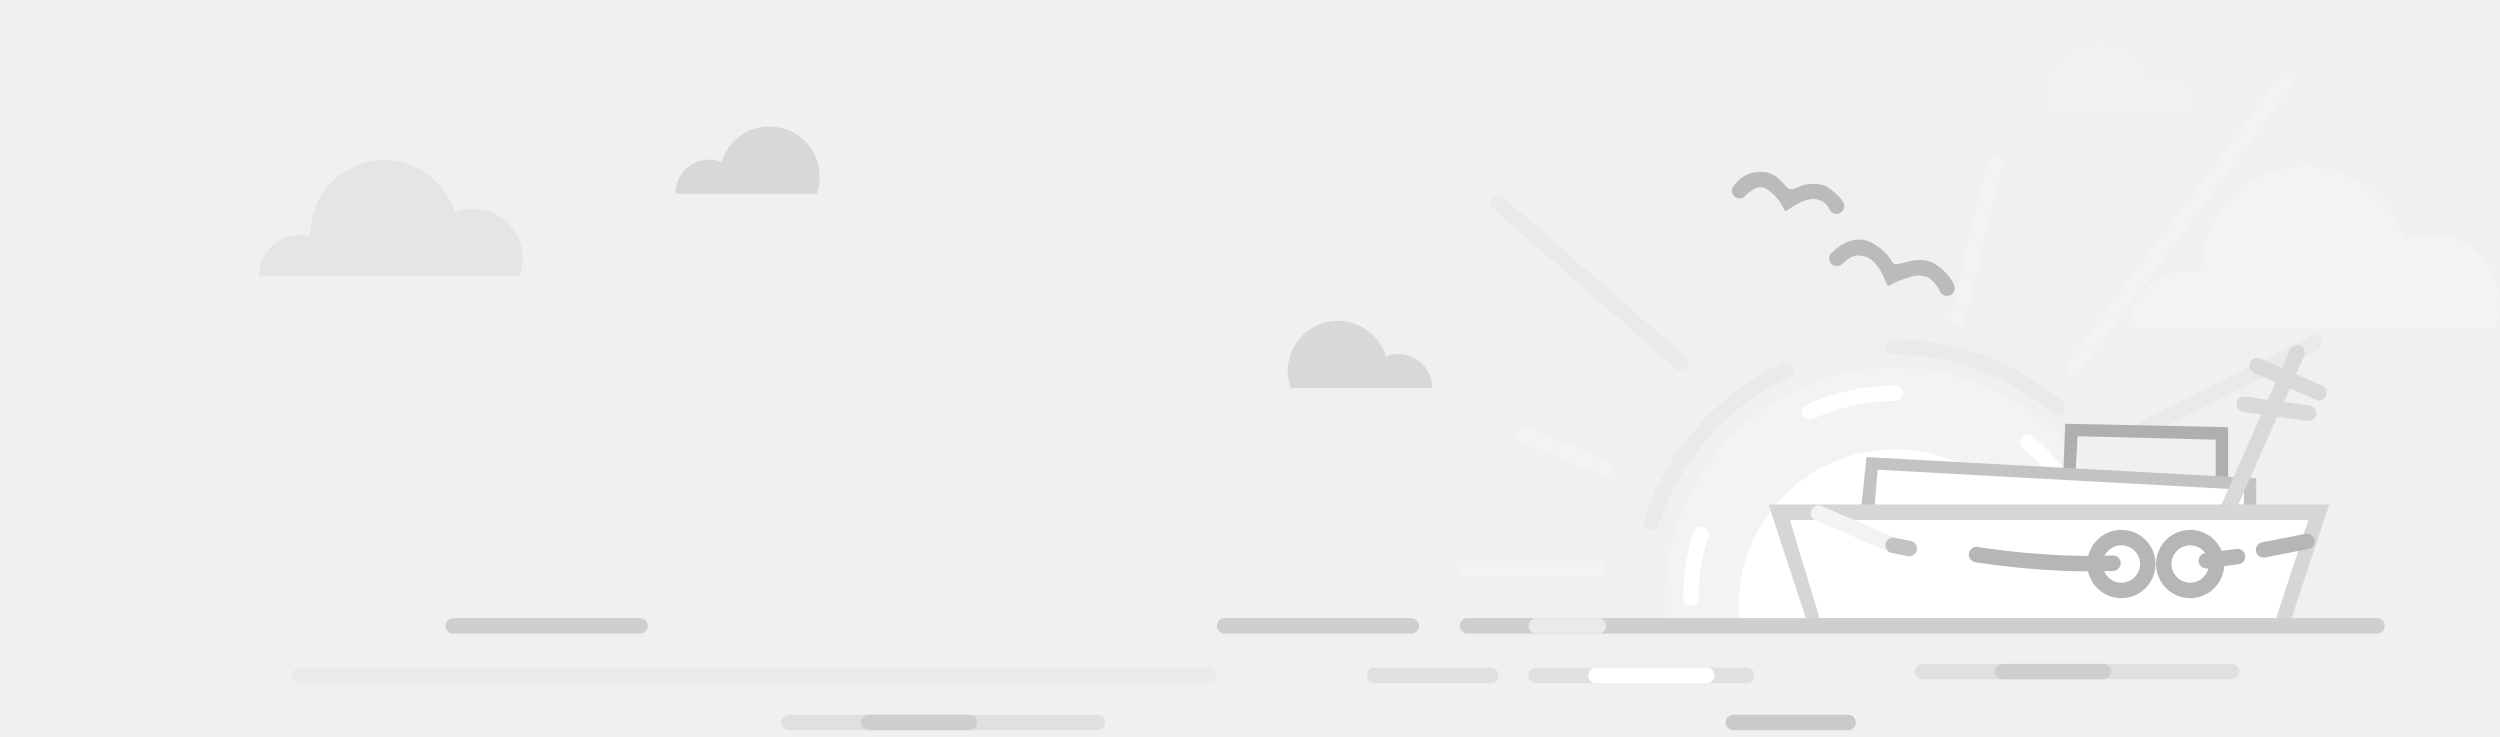
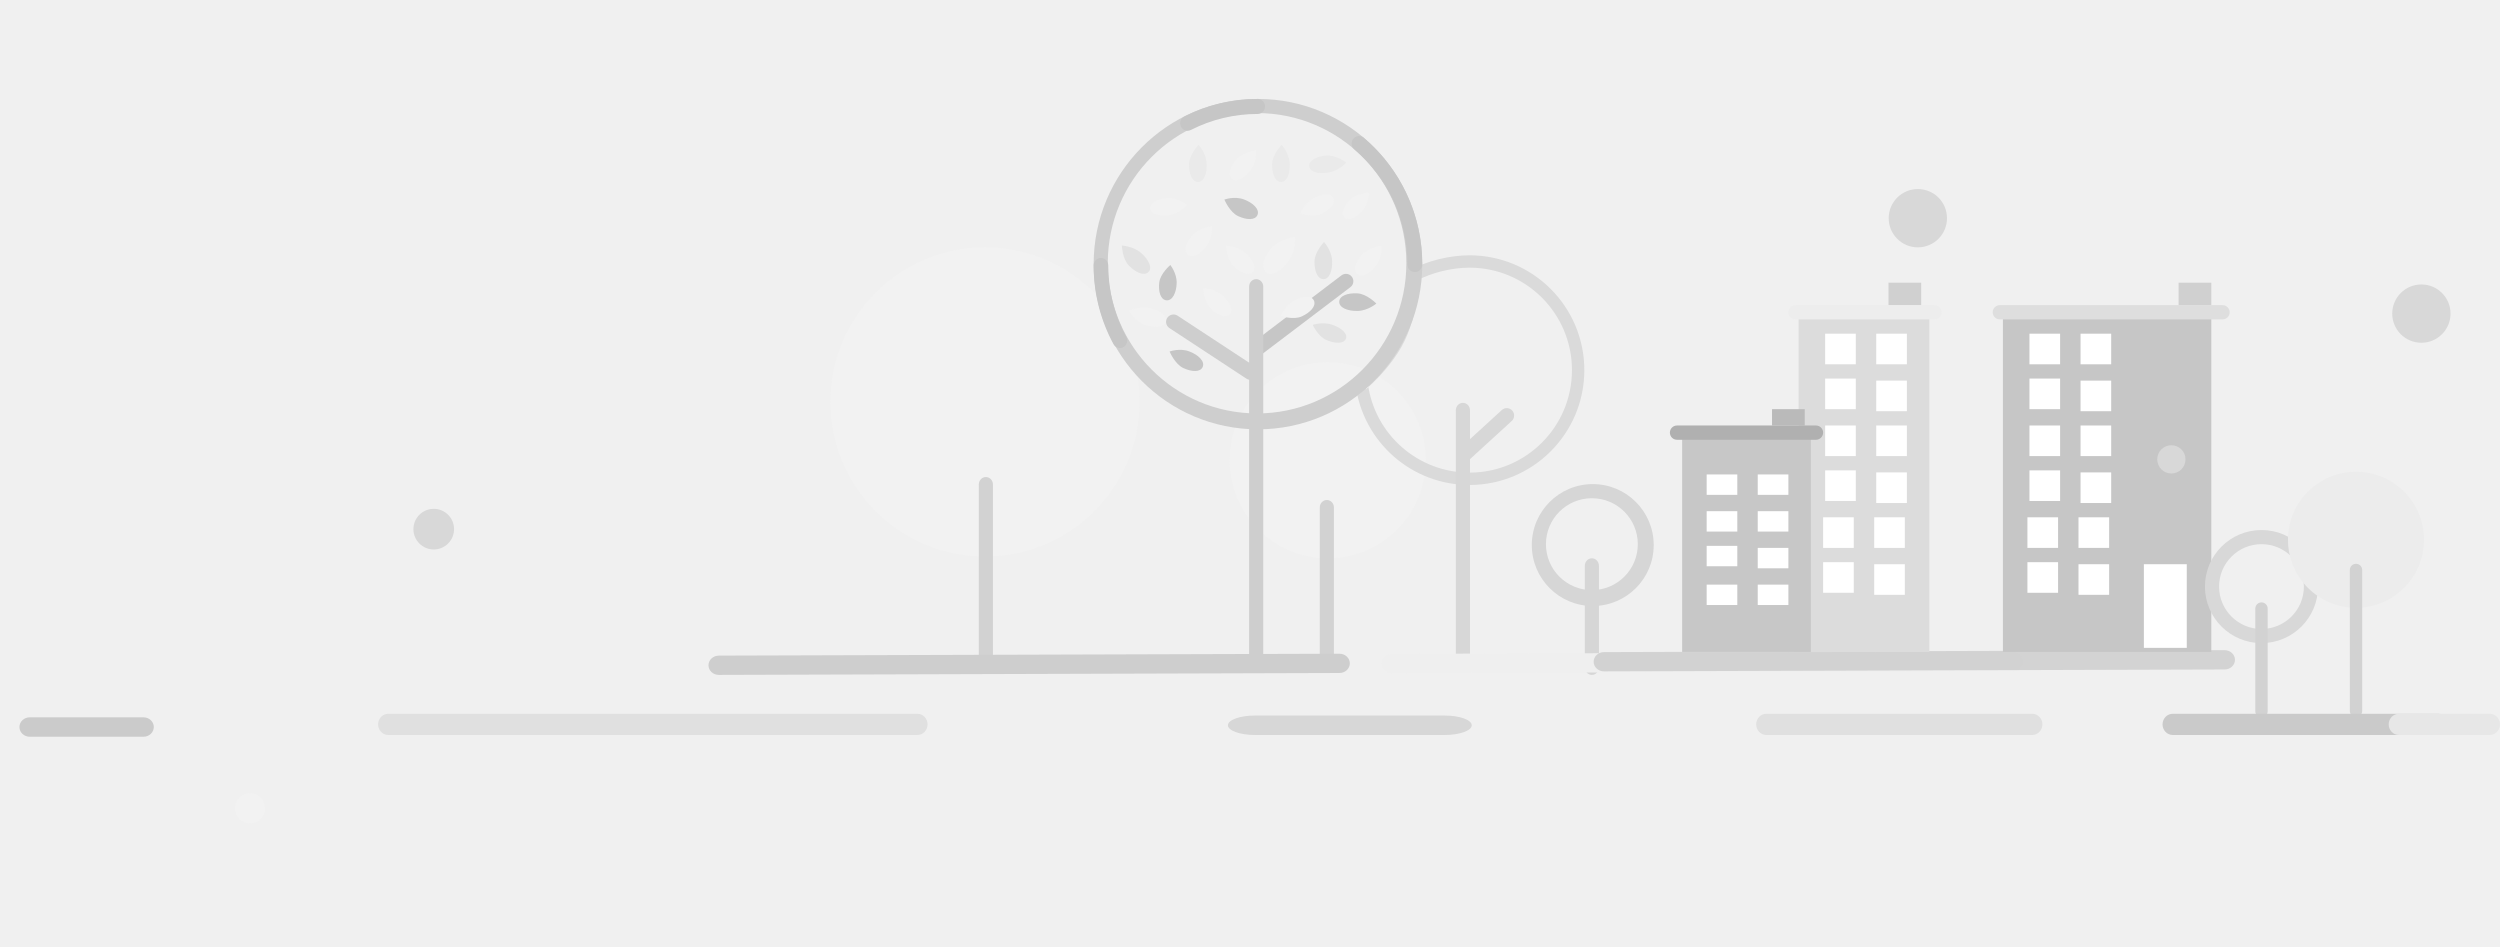
- <svg xmlns="http://www.w3.org/2000/svg" width="1358px" height="400px" viewBox="0 0 1358 400" version="1.1">
+ <svg xmlns="http://www.w3.org/2000/svg" width="1415px" height="536px" viewBox="0 0 1415 536" version="1.1">
  <defs />
-   <g id="Page-1" stroke="none" stroke-width="1" fill="none" fill-rule="evenodd">
-     <g id="illustration-hope" transform="translate(-1365, -103)">
-       <g id="right" transform="translate(1505, 127)">
-         <g id="sun" transform="translate(653.262, 13.99625)">
-           <path d="M360.438,300.569 C360.943,296.008 361.201,291.374 361.201,286.678 C361.201,217.631 305.228,161.657 236.182,161.657 C167.136,161.657 111.163,217.631 111.163,286.678 C111.163,291.374 111.422,296.008 111.926,300.569 L360.438,300.569 Z" id="Oval-40" fill="#F3F3F3" />
-           <path d="M320.689,300.569 C321.032,297.467 321.208,294.315 321.208,291.122 C321.208,244.163 283.141,206.095 236.182,206.095 C189.224,206.095 151.157,244.163 151.157,291.122 C151.157,294.315 151.333,297.467 151.676,300.569 L320.689,300.569 Z" id="Oval-40" fill="#FFFFFF" />
-           <path d="M351.299,286.573 C351.299,252.442 336.353,220.73 310.898,198.993 C309.135,197.487 306.484,197.696 304.978,199.46 C303.473,201.223 303.681,203.874 305.445,205.379 C329.051,225.537 342.902,254.925 342.902,286.573 C342.902,288.892 344.781,290.772 347.1,290.772 C349.419,290.772 351.299,288.892 351.299,286.573 L351.299,286.573 Z M236.182,171.454 C219.288,171.454 202.901,175.098 187.896,182.041 C185.792,183.015 184.875,185.51 185.849,187.615 C186.822,189.72 189.318,190.636 191.422,189.663 C205.328,183.229 220.512,179.852 236.182,179.852 C238.501,179.852 240.381,177.972 240.381,175.653 C240.381,173.334 238.501,171.454 236.182,171.454 L236.182,171.454 Z M126.62,251.148 C122.953,262.496 121.065,274.41 121.065,286.573 C121.065,288.892 122.945,290.772 125.264,290.772 C127.583,290.772 129.463,288.892 129.463,286.573 C129.463,275.289 131.213,264.246 134.611,253.73 C135.324,251.523 134.113,249.157 131.906,248.444 C129.7,247.731 127.333,248.942 126.62,251.148 L126.62,251.148 Z" id="Shape" fill="#FFFFFF" />
-           <path d="M17.532,75.243 L117.253,162.369 C118.999,163.895 121.652,163.716 123.178,161.97 C124.703,160.224 124.524,157.571 122.778,156.045 L23.057,68.919 C21.31,67.393 18.658,67.572 17.132,69.318 C15.606,71.064 15.785,73.717 17.532,75.243 L17.532,75.243 Z" id="Shape" fill="#EAEAEA" />
-           <path d="M327.128,180.157 C301.598,158.356 269.198,146.172 234.926,146.172 C232.607,146.172 230.727,148.052 230.727,150.371 C230.727,152.69 232.607,154.57 234.926,154.57 C267.179,154.57 297.652,166.028 321.675,186.543 C323.439,188.049 326.089,187.84 327.595,186.076 C329.101,184.313 328.892,181.663 327.128,180.157 L327.128,180.157 Z M175.34,159.237 C139.461,175.838 111.894,206.841 99.721,244.518 C99.008,246.725 100.219,249.092 102.426,249.805 C104.633,250.518 106.999,249.307 107.712,247.1 C119.163,211.657 145.108,182.478 178.866,166.858 C180.971,165.885 181.887,163.389 180.913,161.285 C179.94,159.18 177.444,158.263 175.34,159.237 L175.34,159.237 Z" id="Shape" fill="#EAEAEA" />
-           <path d="M33.738,202.278 L77.825,220.473 C79.969,221.358 82.424,220.337 83.308,218.194 C84.193,216.05 83.173,213.595 81.029,212.711 L36.942,194.515 C34.798,193.631 32.343,194.651 31.459,196.795 C30.574,198.939 31.595,201.393 33.738,202.278 L33.738,202.278 Z" id="Shape" fill="#F3F3F3" />
-           <path d="M286.334,49.408 L266.039,134.085 C265.499,136.34 266.889,138.607 269.144,139.147 C271.399,139.688 273.665,138.298 274.206,136.042 L294.5,51.365 C295.04,49.11 293.65,46.844 291.395,46.303 C289.14,45.763 286.874,47.153 286.334,49.408 L286.334,49.408 Z" id="Shape" fill="#F3F3F3" />
-           <path d="M462.089,144.605 L369.716,190.792 C367.642,191.829 366.801,194.351 367.838,196.426 C368.875,198.5 371.397,199.341 373.471,198.303 L465.845,152.116 C467.919,151.079 468.759,148.557 467.722,146.482 C466.685,144.408 464.163,143.568 462.089,144.605 L462.089,144.605 Z" id="Shape" fill="#EAEAEA" />
-           <path d="M445.898,2.399 L329.731,159.157 C328.35,161.02 328.741,163.649 330.604,165.03 C332.468,166.411 335.097,166.02 336.478,164.157 L452.645,7.399 C454.025,5.536 453.634,2.906 451.771,1.525 C449.908,0.144 447.278,0.536 445.898,2.399 L445.898,2.399 Z" id="Shape" fill="#F3F3F3" />
-           <path d="M4.199,275.376 L75.228,275.376 C77.547,275.376 79.427,273.496 79.427,271.177 C79.427,268.858 77.547,266.978 75.228,266.978 L4.199,266.978 C1.88,266.978 0,268.858 0,271.177 C0,273.496 1.88,275.376 4.199,275.376 L4.199,275.376 Z" id="Shape" fill="#F3F3F3" />
+   <g id="footer-illustration" stroke="none" stroke-width="1" fill="none" fill-rule="evenodd">
+     <g id="illustration" transform="translate(-1285, -33)">
+       <g id="Group" transform="translate(1296, 89)">
+         <g transform="translate(459, 0)">
+           <g id="Oval-6-+-Line" transform="translate(0, 83)">
+             <circle id="Oval-6" fill="#F2F2F2" cx="281.5" cy="121.5" r="55.5" />
+             <circle id="Oval-6" fill="#F2F2F2" cx="87.5" cy="88.5" r="87.5" />
+             <path d="M277,148.204 L277,235.796 C277,238.118 278.791,240 281,240 C283.209,240 285,238.118 285,235.796 L285,148.204 C285,145.882 283.209,144 281,144 C278.791,144 277,145.882 277,148.204 L277,148.204 Z" id="Shape" fill="#D2D2D2" />
+             <path d="M84,135.205 L84,235.795 C84,238.117 85.791,240 88,240 C90.209,240 92,238.117 92,235.795 L92,135.205 C92,132.883 90.209,131 88,131 C85.791,131 84,132.883 84,135.205 L84,135.205 Z" id="Shape" fill="#D2D2D2" />
+           </g>
+           <path d="M244.731,144.146 L294.345,106.51 C296.188,105.112 296.546,102.489 295.144,100.65 C293.742,98.812 291.112,98.455 289.269,99.854 L239.655,137.49 C237.812,138.888 237.454,141.511 238.856,143.35 C240.258,145.188 242.888,145.545 244.731,144.146 L244.731,144.146 Z" id="Shape" fill="#C6C6C6" />
+           <g id="tree" transform="translate(397, 218)" fill="#D6D6D6">
+             <path d="M34.5,69 C53.554,69 69,53.554 69,34.5 C69,15.446 53.554,0 34.5,0 C15.446,0 0,15.446 0,34.5 C0,53.554 15.446,69 34.5,69 L34.5,69 Z M34,60 C19.641,60 8,48.359 8,34 C8,19.641 19.641,8 34,8 C48.359,8 60,19.641 60,34 C60,48.359 48.359,60 34,60 L34,60 Z" id="Shape" />
+             <path d="M30,46.23 L30,103.77 C30,106.106 31.791,108 34,108 C36.209,108 38,106.106 38,103.77 L38,46.23 C38,43.894 36.209,42 34,42 C31.791,42 30,43.894 30,46.23 L30,46.23 Z" id="Shape" />
+           </g>
+           <g id="tree" transform="translate(297, 88)">
+             <path d="M0.303,74.183 C4.588,106.268 32.063,130.5 64.728,130.5 C100.626,130.5 129.728,101.399 129.728,65.5 C129.728,29.601 100.626,0.5 64.728,0.5 C53.582,0.5 40.954,3.606 31.706,8.622 L29.999,9.547 L29.881,11.485 L29.881,11.485 C29.881,11.484 29.881,11.484 29.881,11.484 C29.881,11.484 29.881,11.484 29.881,11.484 C29.881,11.484 29.881,11.484 29.881,11.484 C29.88,11.487 29.88,11.487 29.88,11.491 C29.879,11.504 29.879,11.504 29.878,11.527 C29.874,11.586 29.874,11.586 29.867,11.682 C29.854,11.861 29.838,12.073 29.818,12.316 C29.761,13.02 29.685,13.832 29.588,14.74 C29.312,17.345 28.926,20.182 28.415,23.15 C26.966,31.569 24.813,39.327 21.86,45.577 C19.831,49.872 16.975,54.239 13.504,58.56 C10.875,61.833 8.05,64.889 5.226,67.635 C4.239,68.594 3.326,69.445 2.509,70.176 C2.226,70.429 1.977,70.648 1.764,70.832 C1.642,70.938 1.561,71.006 1.527,71.035 L0.048,72.272 L0.303,74.183 L0.303,74.183 Z M7.241,73.256 L6.018,76.404 C6.242,76.217 6.636,75.876 7.177,75.392 C8.064,74.598 9.048,73.682 10.106,72.653 C13.123,69.719 16.139,66.457 18.961,62.944 C22.753,58.223 25.902,53.409 28.189,48.567 C31.455,41.655 33.766,33.327 35.314,24.338 C35.852,21.213 36.257,18.228 36.549,15.48 C36.652,14.514 36.733,13.646 36.795,12.886 C36.817,12.618 36.835,12.381 36.85,12.178 C36.858,12.064 36.858,12.064 36.863,11.987 C36.865,11.956 36.865,11.956 36.866,11.935 C36.867,11.926 36.867,11.926 36.867,11.92 C36.867,11.917 36.867,11.917 36.867,11.915 C36.867,11.914 36.867,11.914 36.867,11.913 C36.867,11.913 36.867,11.913 36.867,11.913 L36.867,11.912 L35.043,14.775 C43.25,10.324 54.731,7.5 64.728,7.5 C96.76,7.5 122.728,33.467 122.728,65.5 C122.728,97.533 96.76,123.5 64.728,123.5 C35.582,123.5 11.064,101.875 7.241,73.256 L7.241,73.256 Z" id="Shape" fill="#DADADA" />
+             <path d="M57,88.215 L57,230.785 C57,233.113 58.791,235 61,235 C63.209,235 65,233.113 65,230.785 L65,88.215 C65,85.887 63.209,84 61,84 C58.791,84 57,85.887 57,88.215 L57,88.215 Z" id="Shape" fill="#D7D7D7" />
+             <path d="M64.986,115.907 L88.638,94.279 C90.342,92.722 90.464,90.074 88.91,88.366 C87.357,86.657 84.717,86.535 83.014,88.093 L59.362,109.721 C57.658,111.278 57.536,113.926 59.09,115.634 C60.643,117.343 63.283,117.465 64.986,115.907 L64.986,115.907 Z" id="Shape" fill="#D7D7D7" />
+           </g>
+           <g id="tree" transform="translate(149, 0)">
+             <path d="M93,187 C144.362,187 186,145.139 186,93.5 C186,41.861 144.362,0 93,0 C41.638,0 0,41.861 0,93.5 C0,145.139 41.638,187 93,187 L93,187 Z M92.5,178 C45.832,178 8,139.944 8,93 C8,46.056 45.832,8 92.5,8 C139.168,8 177,46.056 177,93 C177,139.944 139.168,178 92.5,178 L92.5,178 Z" id="Shape" fill="#CECECE" />
+             <path d="M88,106.212 L88,318.788 C88,321.114 89.791,323 92,323 C94.209,323 96,321.114 96,318.788 L96,106.212 C96,103.886 94.209,102 92,102 C89.791,102 88,103.886 88,106.212 L88,106.212 Z" id="Shape" fill="#CECECE" />
+             <g id="Group" transform="translate(16, 26)">
+               <path d="M135.627,62.422 C139.099,58.23 146.956,57 146.956,57 C146.956,57 147.573,63.013 144.208,67.817 C140.843,72.621 136.18,75.35 133.431,73.324 C130.683,71.299 132.154,66.614 135.627,62.422 L135.627,62.422 Z" id="Path-50" fill="#F2F2F2" />
+               <path d="M25.47,30.048 C30.858,29.491 37,33.975 37,33.975 C37,33.975 33.007,38.58 27.243,39.636 C21.479,40.693 16.37,39.423 16.019,36.145 C15.669,32.867 20.083,30.605 25.47,30.048 L25.47,30.048 Z" id="Path-50" fill="#F2F2F2" />
+               <path d="M115.47,6.048 C120.858,5.491 127,9.975 127,9.975 C127,9.975 123.007,14.58 117.243,15.636 C111.479,16.693 106.37,15.423 106.019,12.145 C105.669,8.867 110.083,6.605 115.47,6.048 L115.47,6.048 Z" id="Path-50" fill="#EAEAEA" />
+               <path d="M64.627,8.422 C68.099,4.23 75.956,3 75.956,3 C75.956,3 76.573,9.013 73.208,13.817 C69.843,18.621 65.18,21.35 62.431,19.324 C59.683,17.299 61.154,12.614 64.627,8.422 L64.627,8.422 Z" id="Path-50" fill="#F2F2F2" />
+               <path d="M39.627,51.422 C43.099,47.23 50.956,46 50.956,46 C50.956,46 51.573,52.013 48.208,56.817 C44.843,61.621 40.18,64.35 37.431,62.324 C34.683,60.299 36.154,55.614 39.627,51.422 L39.627,51.422 Z" id="Path-50" fill="#F2F2F2" />
+               <path d="M84.352,58.698 C88.519,53.519 97.947,52 97.947,52 C97.947,52 98.687,59.428 94.65,65.362 C90.612,71.296 85.016,74.667 81.718,72.165 C78.419,69.664 80.184,63.876 84.352,58.698 L84.352,58.698 Z" id="Path-50" fill="#F2F2F2" />
+               <path d="M109.004,65.909 C109.099,60.516 114.405,55 114.405,55 C114.405,55 118.59,59.513 118.956,65.339 C119.321,71.165 117.405,76.058 114.034,75.999 C110.663,75.941 108.909,71.301 109.004,65.909 L109.004,65.909 Z" id="Path-50" fill="#E2E2E2" />
+               <path d="M85.004,10.909 C85.099,5.516 90.405,5.32907052e-15 90.405,5.32907052e-15 C90.405,5.32907052e-15 94.59,4.513 94.956,10.339 C95.321,16.165 93.405,21.058 90.034,20.999 C86.663,20.941 84.909,16.301 85.004,10.909 L85.004,10.909 Z" id="Path-50" fill="#EAEAEA" />
+               <path d="M38.004,10.909 C38.099,5.516 43.405,-8.8817842e-15 43.405,-8.8817842e-15 C43.405,-8.8817842e-15 47.59,4.513 47.956,10.339 C48.321,16.165 46.405,21.058 43.034,20.999 C39.663,20.941 37.909,16.301 38.004,10.909 L38.004,10.909 Z" id="Path-50" fill="#EAEAEA" />
+               <path d="M63.039,68.432 C59.194,64.573 59,57 59,57 C59,57 65.279,57.263 69.769,61.106 C74.259,64.95 76.433,69.725 73.971,72.03 C71.51,74.335 66.883,72.292 63.039,68.432 L63.039,68.432 Z" id="Path-50" fill="#F2F2F2" />
+               <path d="M50.039,92.432 C46.194,88.573 46,81 46,81 C46,81 52.279,81.263 56.769,85.106 C61.259,88.95 63.433,93.725 60.971,96.03 C58.51,98.335 53.883,96.292 50.039,92.432 L50.039,92.432 Z" id="Path-50" fill="#F2F2F2" />
+               <path d="M13.358,102.087 C8.003,100.489 4,93.833 4,93.833 C4,93.833 9.689,91.06 15.607,92.335 C21.525,93.61 25.865,96.825 24.853,100.058 C23.841,103.291 18.713,103.686 13.358,102.087 L13.358,102.087 Z" id="Path-50" fill="#F2F2F2" />
+               <path d="M4.039,68.432 C0.194,64.573 7.10542736e-14,57 7.10542736e-14,57 C7.10542736e-14,57 6.279,57.263 10.769,61.106 C15.259,64.95 17.433,69.725 14.971,72.03 C12.51,74.335 7.883,72.292 4.039,68.432 L4.039,68.432 Z" id="Path-50" fill="#E2E2E2" />
+               <path d="M133.273,84.033 C138.665,84.318 144,89.811 144,89.811 C144,89.811 139.34,93.831 133.499,93.991 C127.658,94.151 122.83,92.065 123.005,88.701 C123.179,85.336 127.882,83.747 133.273,84.033 L133.273,84.033 Z" id="Path-50" fill="#C6C6C6" />
+               <path d="M112.844,39.069 C108.039,41.293 101,38.834 101,38.834 C101,38.834 103.283,33.097 108.283,30.269 C113.283,27.441 118.389,27.087 119.711,30.175 C121.034,33.263 117.648,36.846 112.844,39.069 L112.844,39.069 Z" id="Path-50" fill="#F2F2F2" />
+               <path d="M101.844,97.069 C97.039,99.293 90,96.834 90,96.834 C90,96.834 92.283,91.097 97.283,88.269 C102.283,85.441 107.389,85.087 108.711,88.175 C110.034,91.263 106.648,94.846 101.844,97.069 L101.844,97.069 Z" id="Path-50" fill="#F2F2F2" />
+               <path d="M65.764,40.318 C60.955,38.082 58,30.96 58,30.96 C58,30.96 63.634,28.873 69.007,30.854 C74.38,32.835 78.053,36.563 76.729,39.668 C75.405,42.774 70.573,42.555 65.764,40.318 L65.764,40.318 Z" id="Path-50" fill="#C6C6C6" />
+               <path d="M34.764,126.318 C29.955,124.082 27,116.96 27,116.96 C27,116.96 32.634,114.873 38.007,116.854 C43.38,118.835 47.053,122.563 45.729,125.668 C44.405,128.774 39.573,128.555 34.764,126.318 L34.764,126.318 Z" id="Path-50" fill="#C6C6C6" />
+               <path d="M115.764,110.459 C110.955,108.409 108,101.88 108,101.88 C108,101.88 113.634,99.967 119.007,101.783 C124.38,103.598 128.053,107.016 126.729,109.863 C125.405,112.71 120.573,112.509 115.764,110.459 L115.764,110.459 Z" id="Path-50" fill="#E2E2E2" />
+               <path d="M129.128,31.057 C132.718,27.426 140,27 140,27 C140,27 139.952,32.733 136.398,36.952 C132.845,41.171 128.32,43.31 126.021,41.142 C123.723,38.973 125.539,34.689 129.128,31.057 L129.128,31.057 Z" id="Path-50" fill="#F2F2F2" />
+               <path d="M21.126,77.951 C21.691,72.82 27.407,68 27.407,68 C27.407,68 31.143,72.647 30.996,78.229 C30.848,83.811 28.53,88.316 25.209,87.983 C21.888,87.649 20.562,83.082 21.126,77.951 L21.126,77.951 Z" id="Path-50" fill="#C6C6C6" />
+             </g>
+             <path d="M0,94.187 C0,110.007 3.908,125.262 11.256,138.829 C12.353,140.855 14.863,141.595 16.86,140.482 C18.857,139.368 19.587,136.822 18.489,134.795 C11.807,122.457 8.254,108.588 8.254,94.187 C8.254,91.875 6.406,90 4.127,90 C1.848,90 0,91.875 0,94.187 L0,94.187 Z M186,93.764 C186,65.746 173.745,39.73 152.915,22 C151.141,20.49 148.49,20.716 146.992,22.503 C145.494,24.29 145.718,26.963 147.491,28.472 C166.45,44.609 177.594,68.267 177.594,93.764 C177.594,96.104 179.476,98 181.797,98 C184.118,98 186,96.104 186,93.764 L186,93.764 Z M92.817,0 C78.213,0 64.084,3.437 51.309,9.948 C49.244,11 48.409,13.555 49.445,15.654 C50.48,17.752 52.994,18.6 55.059,17.548 C66.677,11.627 79.523,8.502 92.817,8.502 C95.127,8.502 97,6.599 97,4.251 C97,1.903 95.127,0 92.817,0 L92.817,0 Z" id="Shape" fill="#C6C6C6" />
+           </g>
+           <path d="M240.109,151.317 L196.542,122.695 C194.6,121.419 191.984,121.949 190.7,123.879 C189.415,125.808 189.949,128.407 191.891,129.683 L235.458,158.305 C237.4,159.581 240.016,159.051 241.3,157.121 C242.585,155.192 242.051,152.593 240.109,151.317 L240.109,151.317 Z" id="Shape" fill="#CECECE" />
        </g>
-         <path d="M974.685,37.166 C973.64,34.272 973.07,31.152 973.07,27.898 C973.07,12.835 985.281,0.624 1000.344,0.624 C1012.629,0.624 1023.018,8.748 1026.43,19.916 C1028.518,19.086 1030.794,18.63 1033.177,18.63 C1043.268,18.63 1051.448,26.81 1051.448,36.901 C1051.448,36.989 1051.447,37.078 1051.446,37.166 L974.685,37.166 Z" id="Oval-8" fill="#F2F2F2" />
-         <path d="M1215.323,154.906 C1216.973,150.663 1217.878,146.048 1217.878,141.222 C1217.878,120.364 1200.97,103.455 1180.112,103.455 C1175.186,103.455 1170.48,104.398 1166.165,106.114 C1159.111,83.027 1137.637,66.235 1112.242,66.235 C1081.106,66.235 1055.866,91.476 1055.866,122.612 C1055.866,123.108 1055.873,123.602 1055.885,124.095 C1053.425,123.484 1050.852,123.159 1048.203,123.159 C1030.671,123.159 1016.458,137.373 1016.458,154.906 L1215.323,154.906 Z" id="Oval-8" fill="#F3F3F3" />
-         <path d="M561.104,186.85 C560.059,183.957 559.489,180.836 559.489,177.582 C559.489,162.519 571.7,150.308 586.762,150.308 C599.048,150.308 609.436,158.432 612.849,169.601 C614.936,168.771 617.213,168.314 619.596,168.314 C629.687,168.314 637.866,176.494 637.866,186.585 C637.866,186.674 637.866,186.762 637.865,186.85 L561.104,186.85 Z" id="Oval-8" fill-opacity="0.1" fill="#000000" />
-         <path d="M817.532,77.835 C821.556,78.883 825.803,84.19 826.664,85.398 C826.962,85.816 829.832,90.856 829.832,90.856 C829.832,90.856 834.391,87.852 834.708,87.667 C835.622,87.133 842.2,82.987 847.288,84.336 C852.377,85.685 853.595,89.443 853.726,89.666 C854.707,91.845 857.188,92.8 859.307,91.859 C861.427,90.918 862.382,88.437 861.441,86.317 C861.341,86.093 860.292,84.341 859.835,83.747 C858.594,82.133 853.766,77.835 850.966,76.787 C847.831,75.613 843.779,75.666 840.4,76.3 C837.902,76.769 834.708,79.102 832.618,78.74 C830.732,78.414 829.171,75.941 827.625,74.441 C824.96,71.855 822.328,70.081 819.332,69.595 C814.979,68.891 809.76,69.528 805.306,73.194 C804.289,74.031 801.747,76.821 801.527,77.126 C800.173,79.008 800.601,81.632 802.483,82.987 C804.366,84.341 806.99,83.913 808.344,82.03 C808.407,81.943 813.508,76.787 817.532,77.835 Z" id="Shape" fill="#BBBBBB" />
-         <path d="M863.706,116.837 C866.958,114.59 869.261,114.345 872.866,115.298 C878.69,116.837 881.724,123.567 882.68,125.232 C882.786,125.416 885.529,131.497 885.529,131.497 C885.529,131.497 890.398,128.974 890.741,128.818 C891.731,128.364 898.703,125.996 900.802,125.743 C903.347,125.436 904.807,125.92 906.507,126.453 C910.439,127.685 913.612,133.815 913.638,133.881 C914.336,136.037 916.704,137.247 918.91,136.532 C921.116,135.818 922.325,133.45 921.611,131.244 C921.517,130.956 921.361,130.556 921.131,130.062 C920.787,129.324 920.344,128.526 919.792,127.685 C918.279,125.381 916.187,123.115 913.438,121.036 C912.656,120.444 911.828,119.875 910.954,119.329 C907.859,117.397 904.071,116.889 899.795,117.406 C896.979,117.746 890.871,119.943 889.326,119.523 C887.803,119.109 887.274,116.814 885.532,114.825 C882.944,111.87 879.977,109.449 876.594,107.773 C870.548,104.777 864.438,106.123 858.932,109.928 C857.804,110.708 854.92,113.313 854.669,113.595 C853.125,115.325 853.277,117.98 855.007,119.523 C856.738,121.067 859.392,120.915 860.936,119.185 C861.019,119.091 862.93,117.373 863.706,116.837 Z" id="Shape" fill="#BBBBBB" />
-         <path d="M847.35,313.795 L1100.426,315.277 L1120.072,255.082 L1084.486,254.211 L1082.633,238.496 L879.857,228.229 L875.779,254.676 L830.17,255.047 L847.35,313.795 Z" id="Path-244" fill="#FFFFFF" />
-         <g id="ship" transform="translate(820.5141, 163.0563)">
-           <path d="M168.038,49.924 L243.069,51.778 L243.069,72.387 C243.069,74.242 244.573,75.746 246.428,75.746 C248.284,75.746 249.787,74.242 249.787,72.387 L249.787,48.25 L249.787,44.959 L246.498,44.892 L164.62,43.207 L161.324,43.139 L161.194,46.433 L160.388,66.888 C160.315,68.741 161.758,70.303 163.612,70.376 C165.465,70.45 167.027,69.006 167.101,67.152 L168.038,49.924 Z" id="Shape" fill="#AFAFAF" />
-           <path d="M59.406,68.113 L258.375,78.979 L258.375,89.629 C258.375,91.484 265.094,91.484 265.094,89.629 L265.094,75.932 L265.094,72.75 L261.917,72.578 L56.563,61.404 L53.37,61.231 L53.039,64.411 L50.629,87.449 C50.438,89.294 57.619,89.294 57.811,87.449 L59.406,68.113 Z" id="Shape" fill="#C3C3C3" />
-           <path d="M253.318,91.625 L291.107,6.248 C292.046,4.128 291.088,1.648 288.967,0.709 C286.847,-0.229 284.367,0.729 283.428,2.849 L245.639,88.226 C244.7,90.347 245.658,92.827 247.779,93.765 C249.899,94.704 252.379,93.746 253.318,91.625 L253.318,91.625 Z" id="Shape" fill="#D9D9D9" />
-           <path d="M263.891,15.394 L297.481,30.09 C299.606,31.019 302.081,30.05 303.011,27.926 C303.94,25.801 302.972,23.326 300.847,22.396 L267.257,7.7 C265.132,6.771 262.657,7.739 261.727,9.864 C260.798,11.988 261.766,14.464 263.891,15.394 L263.891,15.394 Z" id="Shape" fill="#D9D9D9" />
-           <path d="M257.994,36.7 L292.984,41.598 C295.28,41.92 297.402,40.319 297.724,38.022 C298.046,35.726 296.444,33.603 294.148,33.282 L259.158,28.383 C256.861,28.061 254.739,29.663 254.418,31.959 C254.096,34.256 255.697,36.378 257.994,36.7 L257.994,36.7 Z" id="Shape" fill="#D9D9D9" />
-           <path d="M0.152,86.96 L22.419,154.849 L281.891,156.072 L304.706,86.96 L0.152,86.96 Z M11.753,95.358 L293.391,95.358 L275.858,148.821 L27.877,148.821 L11.753,95.358 Z" id="Shape" fill="#D6D6D6" />
-           <path d="M25.63,95.531 L66.219,113.027 C68.348,113.945 70.818,112.962 71.736,110.833 C72.654,108.703 71.672,106.233 69.543,105.315 L28.954,87.819 C26.825,86.902 24.354,87.884 23.436,90.013 C22.518,92.143 23.501,94.613 25.63,95.531 L25.63,95.531 Z" id="Shape" fill="#F3F3F3" />
-           <path d="M67.057,113.288 L75.805,115.038 C78.078,115.492 80.29,114.018 80.745,111.744 C81.2,109.47 79.725,107.258 77.451,106.803 L68.704,105.053 C66.43,104.599 64.218,106.073 63.763,108.347 C63.308,110.621 64.783,112.833 67.057,113.288 L67.057,113.288 Z" id="Shape" fill="#C3C3C3" />
-           <path d="M238.514,121.687 L255.444,119.448 C257.743,119.144 259.36,117.034 259.056,114.735 C258.752,112.436 256.642,110.819 254.343,111.123 L237.413,113.362 C235.114,113.666 233.496,115.776 233.801,118.075 C234.105,120.374 236.215,121.991 238.514,121.687 L238.514,121.687 Z" id="Shape" fill="#B6B6B6" />
-           <path d="M269.873,115.742 L293.316,111.193 C295.592,110.752 297.08,108.548 296.638,106.272 C296.196,103.995 293.993,102.508 291.716,102.949 L268.273,107.498 C265.997,107.94 264.509,110.143 264.951,112.42 C265.393,114.696 267.596,116.184 269.873,115.742 L269.873,115.742 Z" id="Shape" fill="#B6B6B6" />
-           <path d="M229.184,137.863 C239.426,137.863 247.729,129.56 247.729,119.318 C247.729,109.076 239.426,100.773 229.184,100.773 C218.942,100.773 210.64,109.076 210.64,119.318 C210.64,129.56 218.942,137.863 229.184,137.863 L229.184,137.863 Z M229.184,129.465 C223.58,129.465 219.037,124.922 219.037,119.318 C219.037,113.714 223.58,109.171 229.184,109.171 C234.788,109.171 239.331,113.714 239.331,119.318 C239.331,124.922 234.788,129.465 229.184,129.465 L229.184,129.465 Z" id="Shape" fill="#B6B6B6" />
-           <path d="M191.819,137.863 C202.061,137.863 210.364,129.56 210.364,119.318 C210.364,109.076 202.061,100.773 191.819,100.773 C181.578,100.773 173.275,109.076 173.275,119.318 C173.275,129.56 181.578,137.863 191.819,137.863 L191.819,137.863 Z M191.819,129.465 C186.215,129.465 181.672,124.922 181.672,119.318 C181.672,113.714 186.215,109.171 191.819,109.171 C197.424,109.171 201.967,113.714 201.967,119.318 C201.967,124.922 197.424,129.465 191.819,129.465 L191.819,129.465 Z" id="Shape" fill="#B6B6B6" />
-           <path d="M112.462,118.34 C112.527,118.351 112.648,118.371 112.823,118.399 C113.109,118.446 113.447,118.499 113.833,118.56 C114.932,118.731 116.21,118.921 117.652,119.125 C121.764,119.708 126.385,120.29 131.415,120.833 C150.24,122.867 169.386,123.814 187.303,123.069 C187.367,123.066 187.367,123.066 187.431,123.063 C189.748,122.966 191.548,121.009 191.45,118.692 C191.353,116.375 189.396,114.576 187.079,114.673 C187.016,114.676 187.016,114.676 186.954,114.678 C169.509,115.403 150.759,114.476 132.316,112.484 C127.383,111.951 122.853,111.381 118.831,110.811 C117.426,110.611 116.187,110.427 115.125,110.262 C114.755,110.204 114.435,110.153 114.165,110.11 C114.006,110.084 113.902,110.067 113.852,110.058 C111.566,109.674 109.4,111.217 109.016,113.504 C108.632,115.791 110.175,117.956 112.462,118.34 L112.462,118.34 Z" id="Shape" fill="#B6B6B6" />
+         <path d="M1128.13,323.92 C1131.372,323.92 1134,321.475 1134,318.46 C1134,315.444 1131.372,313 1128.13,313 L776.87,314.08 C773.628,314.08 771,316.525 771,319.54 C771,322.556 773.628,325 776.87,325 L1128.13,323.92 Z" id="Shape" fill="#EFEFEF" />
+         <path d="M747.13,324.92 C750.372,324.92 753,322.475 753,319.46 C753,316.444 750.372,314 747.13,314 L395.87,315.08 C392.628,315.08 390,317.525 390,320.54 C390,323.556 392.628,326 395.87,326 L747.13,324.92 Z" id="Shape" fill="#CECECE" />
+         <rect id="Rectangle-30" fill-opacity="0.109" fill="#000000" transform="translate(753.2348, 354.7167) rotate(-180) translate(-753.2348, -354.7167) " x="684.47" y="349.433" width="138" height="11" rx="15.36" />
+         <path d="M508.25,360 C511.425,360 514,357.314 514,354 C514,350.686 511.425,348 508.25,348 L208.75,348 C205.575,348 203,350.686 203,354 C203,357.314 205.575,360 208.75,360 L508.25,360 Z" id="Shape" fill="#E0E0E0" />
+         <path d="M988.761,360 L1139.239,360 C1142.421,360 1145,357.314 1145,354 C1145,350.686 1142.421,348 1139.239,348 L988.761,348 C985.579,348 983,350.686 983,354 C983,357.314 985.579,360 988.761,360 L988.761,360 Z" id="Shape" fill="#E0E0E0" />
+         <path d="M1248.13,322.92 C1251.372,322.92 1254,320.475 1254,317.46 C1254,314.444 1251.372,312 1248.13,312 L896.87,313.08 C893.628,313.08 891,315.525 891,318.54 C891,321.556 893.628,324 896.87,324 L1248.13,322.92 Z" id="Shape" fill-opacity="0.123" fill="#000000" />
+         <g transform="translate(933, 104)">
+           <rect id="Rectangle-29" fill="#D0D0D0" x="124.887" y="0" width="18.502" height="12.702" />
+           <rect id="Rectangle-29" fill="#D0D0D0" x="289.091" y="0" width="18.502" height="12.702" />
+           <rect id="Rectangle-29" fill="#DCDCDC" x="74.007" y="15.011" width="74.007" height="193.989" />
+           <rect id="Rectangle-29" fill="#C6C6C6" x="189.644" y="15.011" width="117.949" height="193.989" />
+           <g transform="translate(89.04, 28.8674)" id="Rectangle-33" fill="#FFFFFF">
+             <rect x="0" y="0" width="17.345" height="17.32" />
+             <rect x="0" y="25.403" width="17.345" height="17.32" />
+             <rect x="0" y="51.961" width="17.345" height="17.32" />
+             <rect x="0" y="77.365" width="17.345" height="17.32" />
+             <rect x="28.909" y="0" width="17.345" height="17.32" />
+             <rect x="28.909" y="26.558" width="17.345" height="17.32" />
+             <rect x="28.909" y="51.961" width="17.345" height="17.32" />
+             <rect x="28.909" y="78.519" width="17.345" height="17.32" />
+           </g>
+           <g transform="translate(204.6764, 28.8674)" id="Rectangle-33" fill="#FFFFFF">
+             <rect x="0" y="0" width="17.345" height="17.32" />
+             <rect x="0" y="25.403" width="17.345" height="17.32" />
+             <rect x="0" y="51.961" width="17.345" height="17.32" />
+             <rect x="0" y="77.365" width="17.345" height="17.32" />
+             <rect x="28.909" y="0" width="17.345" height="17.32" />
+             <rect x="28.909" y="26.558" width="17.345" height="17.32" />
+             <rect x="28.909" y="51.961" width="17.345" height="17.32" />
+             <rect x="28.909" y="78.519" width="17.345" height="17.32" />
+           </g>
+           <g transform="translate(87.88364, 132.7901)" id="Rectangle-33" fill="#FFFFFF">
+             <rect x="0" y="0" width="17.345" height="17.32" />
+             <rect x="0" y="25.403" width="17.345" height="17.32" />
+             <rect x="28.909" y="0" width="17.345" height="17.32" />
+             <rect x="28.909" y="26.558" width="17.345" height="17.32" />
+           </g>
+           <g transform="translate(203.52, 132.7901)" id="Rectangle-33" fill="#FFFFFF">
+             <rect x="0" y="0" width="17.345" height="17.32" />
+             <rect x="0" y="25.403" width="17.345" height="17.32" />
+             <rect x="28.909" y="0" width="17.345" height="17.32" />
+             <rect x="28.909" y="26.558" width="17.345" height="17.32" />
+             <rect x="65.913" y="26.558" width="24.284" height="47.343" />
+           </g>
+           <g transform="translate(0, 70.43646)">
+             <rect id="Rectangle-29" fill="#C7C7C7" x="8.095" y="11.547" width="72.851" height="127.017" />
+             <rect id="Rectangle-29" fill="#BABABA" x="58.975" y="1.155" width="18.502" height="9.238" />
+             <g transform="translate(21.97091, 36.95028)" id="Rectangle-33" fill="#FFFFFF">
+               <rect x="0" y="1.155" width="17.345" height="11.547" />
+               <rect x="0" y="21.939" width="17.345" height="11.547" />
+               <rect x="0" y="41.569" width="17.345" height="11.547" />
+               <rect x="0" y="63.508" width="17.345" height="11.547" />
+               <rect x="28.909" y="1.155" width="17.345" height="11.547" />
+               <rect x="28.909" y="21.939" width="17.345" height="11.547" />
+               <rect x="28.909" y="42.724" width="17.345" height="11.547" />
+               <rect x="28.909" y="63.508" width="17.345" height="11.547" />
+             </g>
+             <path d="M5.183,18.475 L83.857,18.475 C86.081,18.475 87.884,16.666 87.884,14.434 C87.884,12.202 86.081,10.392 83.857,10.392 L5.183,10.392 C2.959,10.392 1.156,12.202 1.156,14.434 C1.156,16.666 2.959,18.475 5.183,18.475 L5.183,18.475 Z" id="Shape" fill="#B0B0B0" />
+           </g>
+           <path d="M72.252,20.785 L150.926,20.785 C153.15,20.785 154.953,18.975 154.953,16.743 C154.953,14.511 153.15,12.702 150.926,12.702 L72.252,12.702 C70.028,12.702 68.225,14.511 68.225,16.743 C68.225,18.975 70.028,20.785 72.252,20.785 L72.252,20.785 Z" id="Shape" fill="#EDEDED" />
+           <path d="M187.911,20.785 L313.951,20.785 C316.187,20.785 318,18.975 318,16.743 C318,14.511 316.187,12.702 313.951,12.702 L187.911,12.702 C185.675,12.702 183.862,14.511 183.862,16.743 C183.862,18.975 185.675,20.785 187.911,20.785 L187.911,20.785 Z" id="Shape" fill="#DEDEDE" />
        </g>
-         <g id="sea" transform="translate(18, 311.4165)">
-           <path d="M639.111,8.748 L1133.171,8.748 C1135.49,8.748 1137.37,6.868 1137.37,4.549 C1137.37,2.23 1135.49,0.35 1133.171,0.35 L639.111,0.35 C636.792,0.35 634.912,2.23 634.912,4.549 C634.912,6.868 636.792,8.748 639.111,8.748 L639.111,8.748 Z" id="Shape" fill="#CFCFCF" />
-           <path d="M4.741,35.69 L498.801,35.69 C501.12,35.69 503,33.811 503,31.492 C503,29.173 501.12,27.293 498.801,27.293 L4.741,27.293 C2.422,27.293 0.542,29.173 0.542,31.492 C0.542,33.811 2.422,35.69 4.741,35.69 L4.741,35.69 Z" id="Shape" fill="#EAEAEA" />
-           <path d="M676.55,8.748 L710.143,8.748 C712.461,8.748 714.341,6.868 714.341,4.549 C714.341,2.23 712.461,0.35 710.143,0.35 L676.55,0.35 C674.231,0.35 672.351,2.23 672.351,4.549 C672.351,6.868 674.231,8.748 676.55,8.748 L676.55,8.748 Z" id="Shape" fill="#EAEAEA" />
-           <path d="M507.199,8.748 L608.671,8.748 C610.99,8.748 612.869,6.868 612.869,4.549 C612.869,2.23 610.99,0.35 608.671,0.35 L507.199,0.35 C504.88,0.35 503,2.23 503,4.549 C503,6.868 504.88,8.748 507.199,8.748 L507.199,8.748 Z" id="Shape" fill="#CFCFCF" />
-           <path d="M88.199,8.748 L189.671,8.748 C191.99,8.748 193.869,6.868 193.869,4.549 C193.869,2.23 191.99,0.35 189.671,0.35 L88.199,0.35 C85.88,0.35 84,2.23 84,4.549 C84,6.868 85.88,8.748 88.199,8.748 L88.199,8.748 Z" id="Shape" fill="#CFCFCF" />
-           <path d="M886.569,33.591 L1054.235,33.591 C1056.554,33.591 1058.433,31.711 1058.433,29.392 C1058.433,27.073 1056.554,25.193 1054.235,25.193 L886.569,25.193 C884.25,25.193 882.37,27.073 882.37,29.392 C882.37,31.711 884.25,33.591 886.569,33.591 L886.569,33.591 Z" id="Shape" fill="#E0E0E0" />
-           <path d="M270.569,61.234 L438.235,61.234 C440.554,61.234 442.433,59.354 442.433,57.035 C442.433,54.716 440.554,52.836 438.235,52.836 L270.569,52.836 C268.25,52.836 266.37,54.716 266.37,57.035 C266.37,59.354 268.25,61.234 270.569,61.234 L270.569,61.234 Z" id="Shape" fill="#E0E0E0" />
-           <path d="M676.468,35.69 L790.827,35.69 C793.146,35.69 795.025,33.811 795.025,31.492 C795.025,29.173 793.146,27.293 790.827,27.293 L676.468,27.293 C674.149,27.293 672.269,29.173 672.269,31.492 C672.269,33.811 674.149,35.69 676.468,35.69 L676.468,35.69 Z" id="Shape" fill="#E0E0E0" />
-           <path d="M588.608,35.69 L651.797,35.69 C654.116,35.69 655.996,33.811 655.996,31.492 C655.996,29.173 654.116,27.293 651.797,27.293 L588.608,27.293 C586.289,27.293 584.409,29.173 584.409,31.492 C584.409,33.811 586.289,35.69 588.608,35.69 L588.608,35.69 Z" id="Shape" fill="#E0E0E0" />
-           <path d="M783.558,61.234 L845.903,61.234 C848.222,61.234 850.101,59.354 850.101,57.035 C850.101,54.716 848.222,52.836 845.903,52.836 L783.558,52.836 C781.239,52.836 779.359,54.716 779.359,57.035 C779.359,59.354 781.239,61.234 783.558,61.234 L783.558,61.234 Z" id="Shape" fill="#CACACA" />
-           <path d="M929.957,33.591 L984.603,33.591 C986.922,33.591 988.801,31.711 988.801,29.392 C988.801,27.073 986.922,25.193 984.603,25.193 L929.957,25.193 C927.638,25.193 925.758,27.073 925.758,29.392 C925.758,31.711 927.638,33.591 929.957,33.591 L929.957,33.591 Z" id="Shape" fill="#CFCFCF" />
-           <path d="M313.957,61.234 L368.603,61.234 C370.922,61.234 372.801,59.354 372.801,57.035 C372.801,54.716 370.922,52.836 368.603,52.836 L313.957,52.836 C311.638,52.836 309.758,54.716 309.758,57.035 C309.758,59.354 311.638,61.234 313.957,61.234 L313.957,61.234 Z" id="Shape" fill="#CFCFCF" />
-           <path d="M708.873,35.69 L769.133,35.69 C771.452,35.69 773.332,33.811 773.332,31.492 C773.332,29.173 771.452,27.293 769.133,27.293 L708.873,27.293 C706.554,27.293 704.675,29.173 704.675,31.492 C704.675,33.811 706.554,35.69 708.873,35.69 L708.873,35.69 Z" id="Shape" fill="#FFFFFF" />
+         <circle id="Oval-83" fill="#D8D8D8" cx="1218" cy="204" r="8" />
+         <circle id="Oval-83" fill="#D8D8D8" cx="1074.5" cy="67.5" r="16.5" />
+         <circle id="Oval-83" fill="#D8D8D8" cx="234.5" cy="243.5" r="11.5" />
+         <circle id="Oval-83" fill="#F2F2F2" cx="130.5" cy="401.5" r="8.5" />
+         <circle id="Oval-83" fill="#D8D8D8" cx="1359.5" cy="121.5" r="16.5" />
+         <g id="Oval-48-+-Line" transform="translate(1241, 248)">
+           <circle id="Oval-48" stroke="#D8D8D8" stroke-width="8" cx="28" cy="28" r="28" />
+           <path d="M28,40.447 L28,98.56" id="Line" stroke="#D2D2D2" stroke-width="7" stroke-linecap="round" />
        </g>
-         <path d="M228.479,81.28 C227.433,78.385 226.863,75.263 226.863,72.008 C226.863,56.937 239.079,44.72 254.148,44.72 C266.439,44.72 276.832,52.847 280.246,64.022 C282.334,63.192 284.612,62.735 286.996,62.735 C297.09,62.735 305.274,70.919 305.274,81.015 C305.274,81.104 305.273,81.192 305.272,81.28 L228.479,81.28 Z" id="Oval-8" fill-opacity="0.1" fill="#000000" transform="translate(266.0685, 63) scale(-1, 1) translate(-266.0685, -63) " />
-         <path d="M142.104,126.11 C143.279,123.09 143.923,119.806 143.923,116.371 C143.923,101.525 131.89,89.491 117.046,89.491 C113.54,89.491 110.191,90.162 107.12,91.383 C102.1,74.951 86.818,63 68.745,63 C46.587,63 28.624,80.965 28.624,103.125 C28.624,103.478 28.629,103.83 28.638,104.181 C26.887,103.746 25.056,103.515 23.171,103.515 C10.693,103.515 0.578,113.631 0.578,126.11 L142.104,126.11 Z" id="Oval-8" fill-opacity="0.05" fill="#000000" />
+         <g id="Oval-48-+-Line" transform="translate(1284, 211)">
+           <circle id="Oval-48" fill="#ECECEC" cx="38.5" cy="38.5" r="38.5" />
+           <path d="M38.5,55.614 L38.5,135.396" id="Line" stroke="#D2D2D2" stroke-width="7" stroke-linecap="round" />
+         </g>
+         <path d="M1218.772,360 L1369.228,360 C1372.416,360 1375,357.314 1375,354 C1375,350.686 1372.416,348 1369.228,348 L1218.772,348 C1215.584,348 1213,350.686 1213,354 C1213,357.314 1215.584,360 1218.772,360 L1218.772,360 Z" id="Shape" fill="#CACACA" />
+         <path d="M1346.772,360 L1398.228,360 C1401.416,360 1404,357.314 1404,354 C1404,350.686 1401.416,348 1398.228,348 L1346.772,348 C1343.584,348 1341,350.686 1341,354 C1341,357.314 1343.584,360 1346.772,360 L1346.772,360 Z" id="Shape" fill="#E7E7E7" />
+         <path d="M70.188,361 C73.426,361 76.051,358.538 76.051,355.5 C76.051,352.462 73.426,350 70.188,350 L5.863,350 C2.625,350 0,352.462 0,355.5 C0,358.538 2.625,361 5.863,361 L70.188,361 Z" id="Shape" fill="#CBCBCB" />
      </g>
    </g>
  </g>
</svg>
